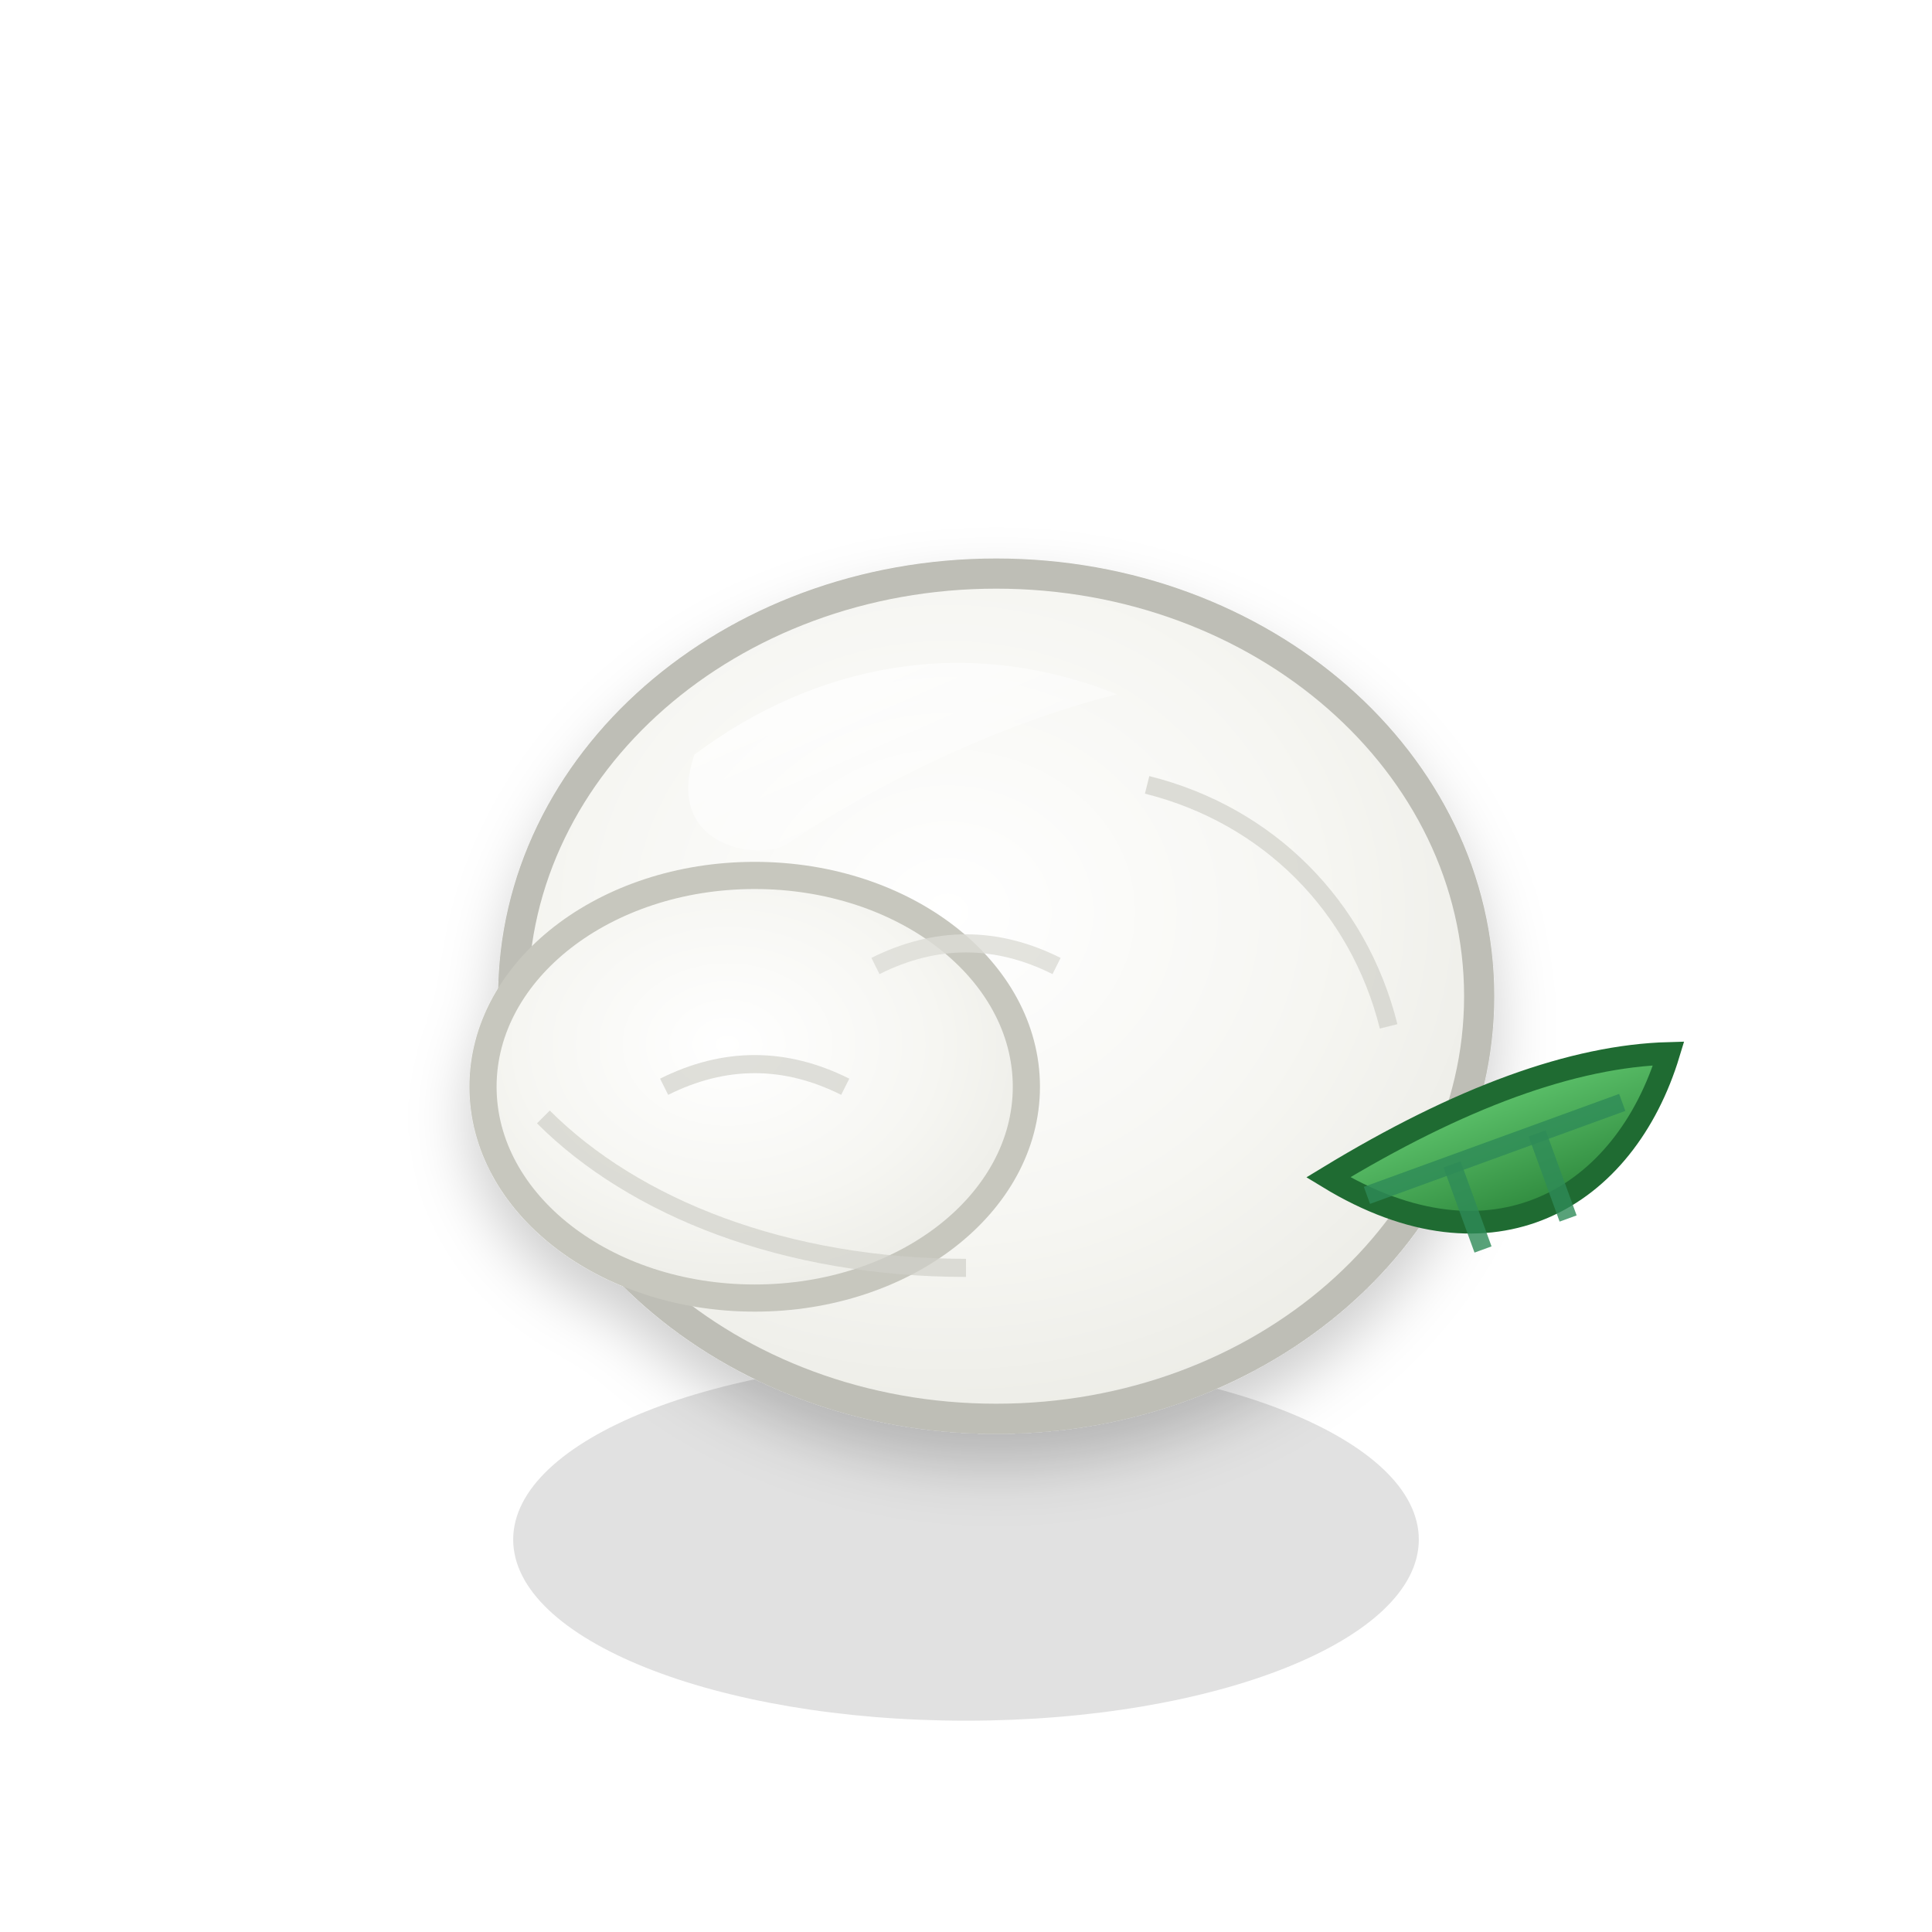
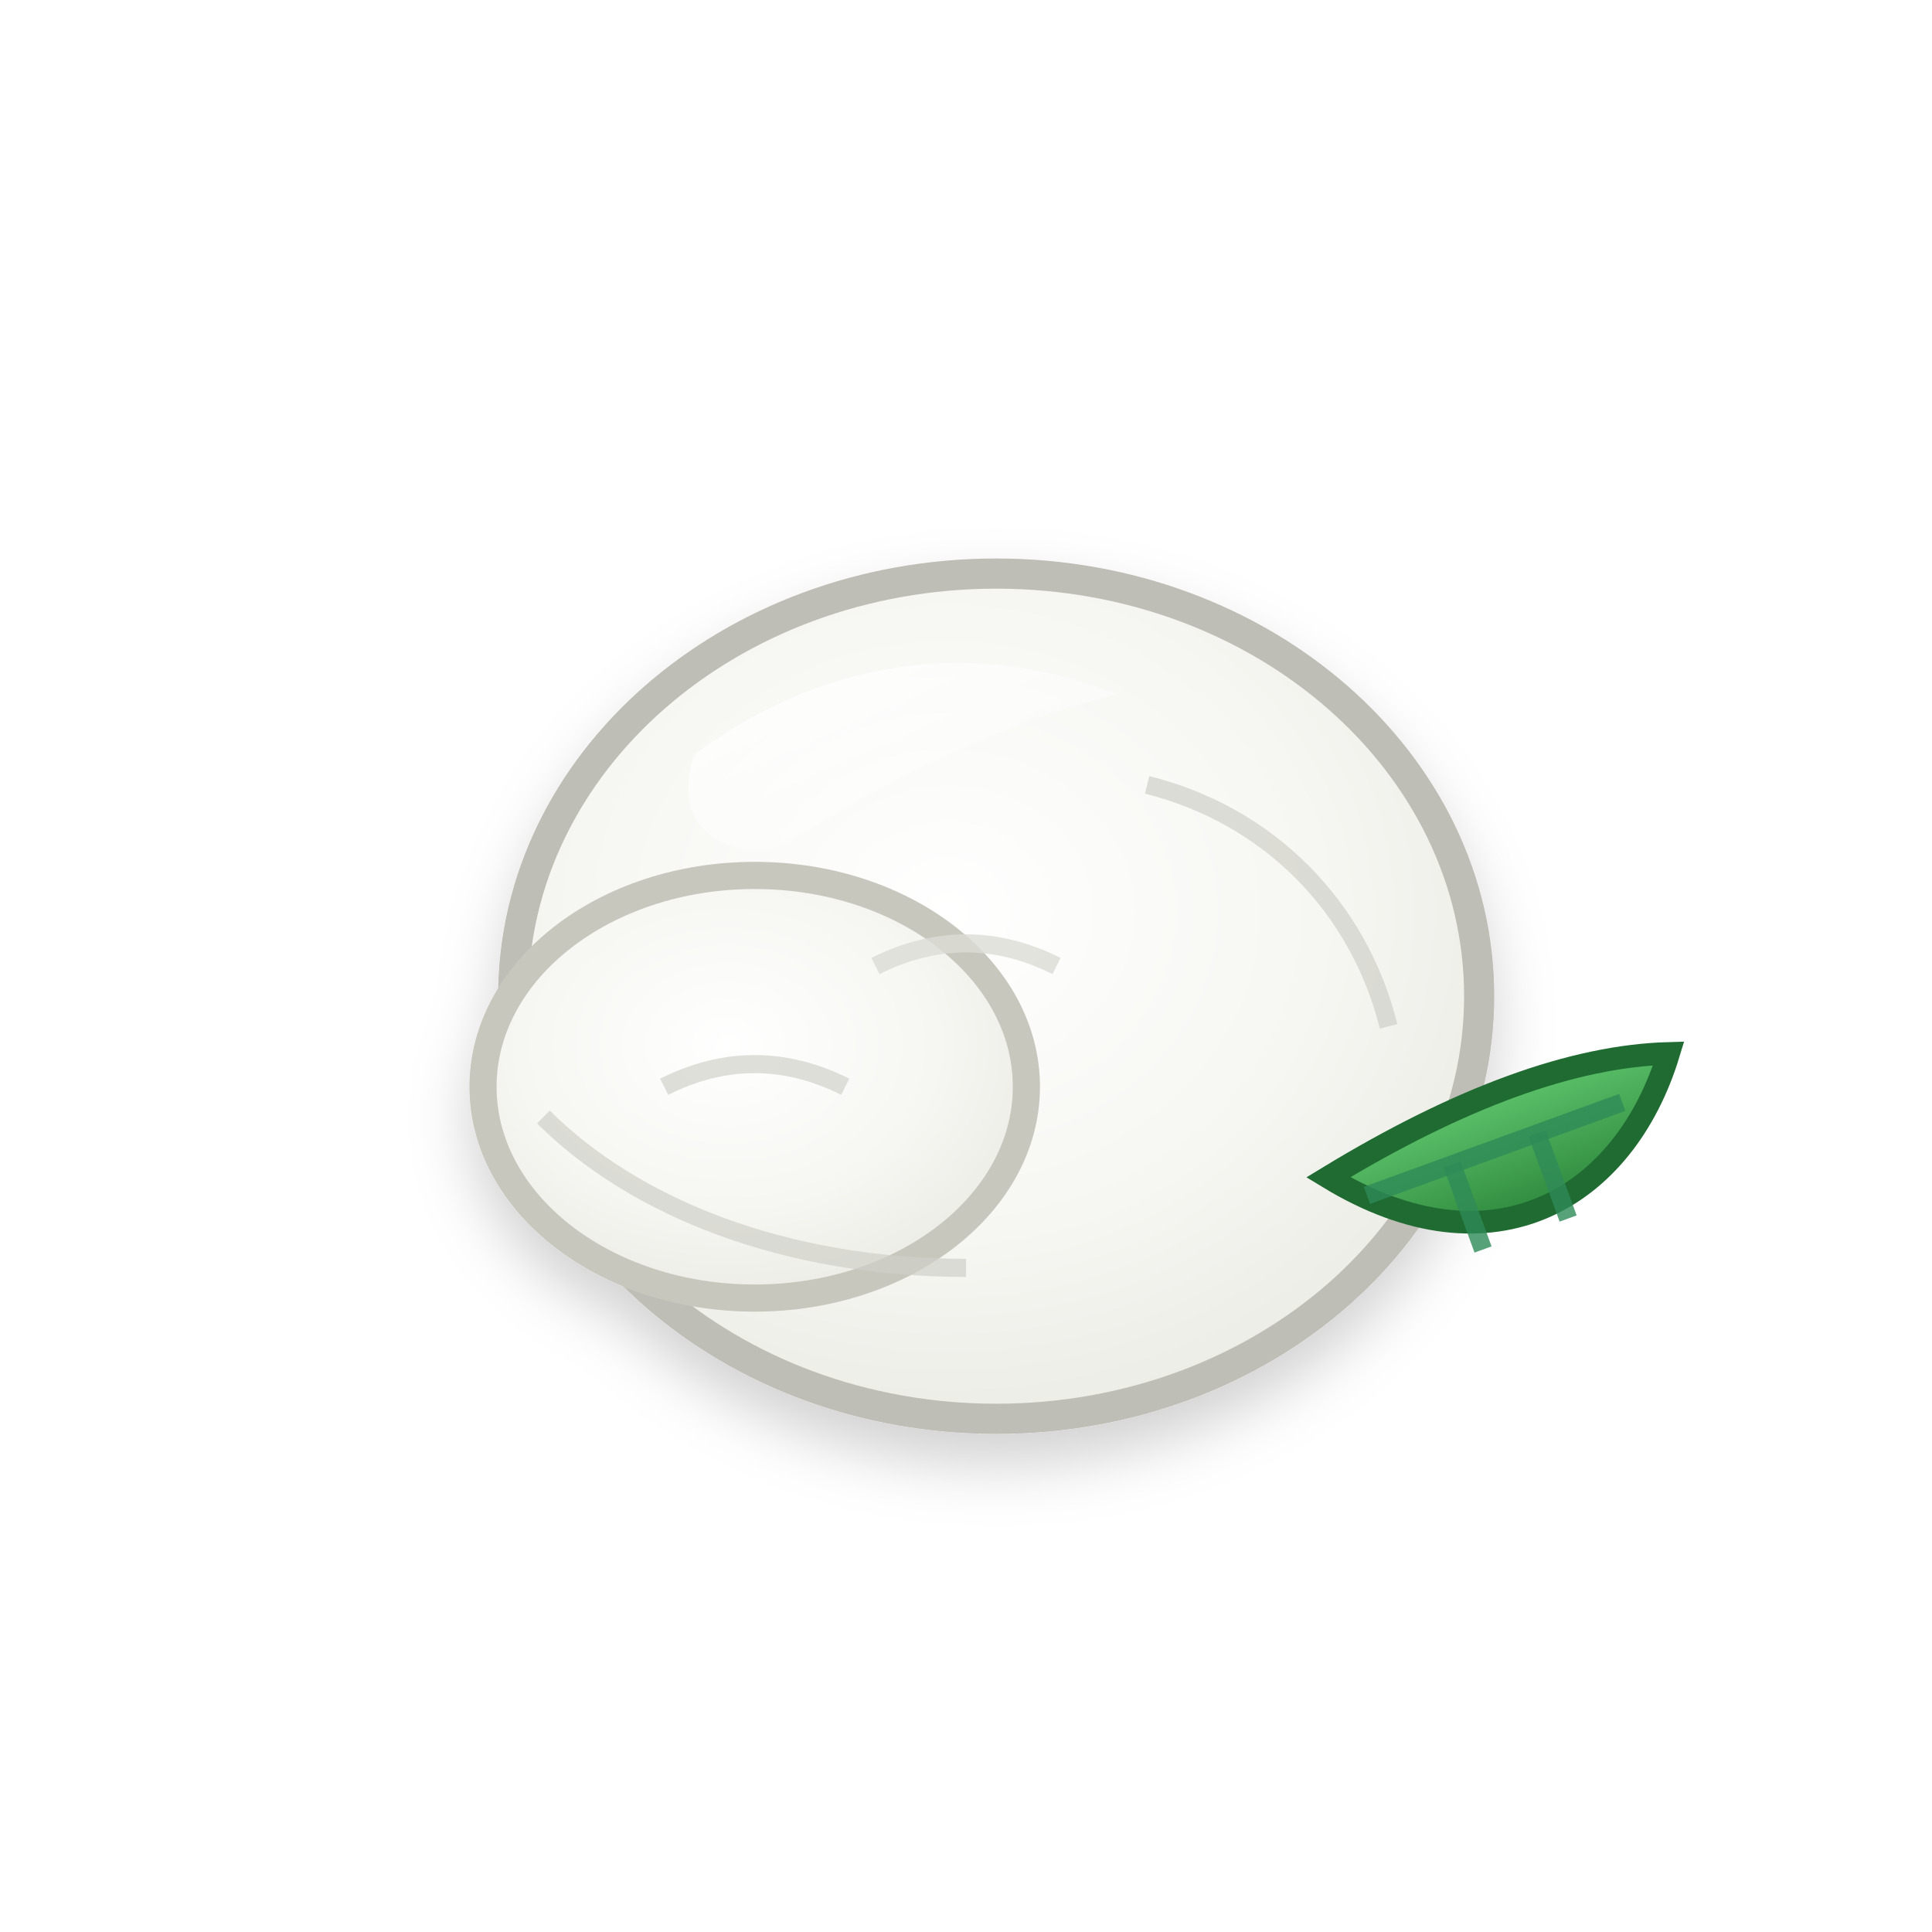
<svg xmlns="http://www.w3.org/2000/svg" width="128" height="128" viewBox="0 0 128 128">
  <defs>
    <radialGradient id="mozGrad" cx="45%" cy="40%" r="70%">
      <stop offset="0%" stop-color="#FFFFFF" />
      <stop offset="55%" stop-color="#F6F6F2" />
      <stop offset="100%" stop-color="#E9E9E3" />
    </radialGradient>
    <filter id="softDrop" x="-20%" y="-20%" width="140%" height="140%">
-       <feDropShadow dx="0" dy="2" stdDeviation="2" flood-color="#000" flood-opacity="0.20" />
+       <feDropShadow dx="0" dy="2" stdDeviation="2" flood-color="#000" flood-opacity="0.18" />
    </filter>
    <linearGradient id="shine" x1="0" y1="0" x2="1" y2="1">
      <stop offset="0%" stop-color="#FFFFFF" stop-opacity="0.9" />
      <stop offset="100%" stop-color="#FFFFFF" stop-opacity="0" />
    </linearGradient>
    <linearGradient id="leafGrad" x1="0" y1="0" x2="0" y2="1">
      <stop offset="0%" stop-color="#5CC16A" />
      <stop offset="100%" stop-color="#2F8A3E" />
    </linearGradient>
  </defs>
-   <ellipse cx="64" cy="102" rx="30" ry="12" fill="#000" opacity="0.12" />
  <g filter="url(#softDrop)">
    <ellipse cx="66" cy="66" rx="32" ry="28" fill="url(#mozGrad)" stroke="#BEBEB6" stroke-width="2" />
    <ellipse cx="50" cy="72" rx="18" ry="14" fill="url(#mozGrad)" stroke="#C7C7BE" stroke-width="1.8" />
    <path d="M44 72 C48 70, 52 70, 56 72" fill="none" stroke="#D7D7D1" stroke-width="1.2" opacity="0.8" />
    <path d="M58 64 C62 62, 66 62, 70 64" fill="none" stroke="#DCDCD6" stroke-width="1.2" opacity="0.8" />
  </g>
  <path d="M36 74 C42 80, 52 84, 64 84" fill="none" stroke="#D0D0C9" stroke-width="1.2" opacity="0.7" />
  <path d="M76 52 C84 54, 90 60, 92 68" fill="none" stroke="#D0D0C9" stroke-width="1.2" opacity="0.7" />
  <path d="M46 50 C54 44, 64 42, 74 46 C66 48, 58 52, 52 56 C50 57, 44 56, 46 50 Z" fill="url(#shine)" />
  <g transform="translate(88,78) rotate(-20)">
    <path d="M0 0 C 10 -2, 18 -2, 24 0 C 18 8, 8 10, 0 0 Z" fill="url(#leafGrad)" stroke="#1F6B32" stroke-width="1.5" />
    <path d="M2 2 C 8 2, 14 2, 20 2" stroke="#2E8B57" stroke-width="1.2" opacity="0.8" fill="none" />
    <path d="M8 2 C 8 4, 8 6, 8 8" stroke="#2E8B57" stroke-width="1.2" opacity="0.8" fill="none" />
    <path d="M14 2 C 14 4, 14 6, 14 8" stroke="#2E8B57" stroke-width="1.2" opacity="0.8" fill="none" />
  </g>
</svg>
